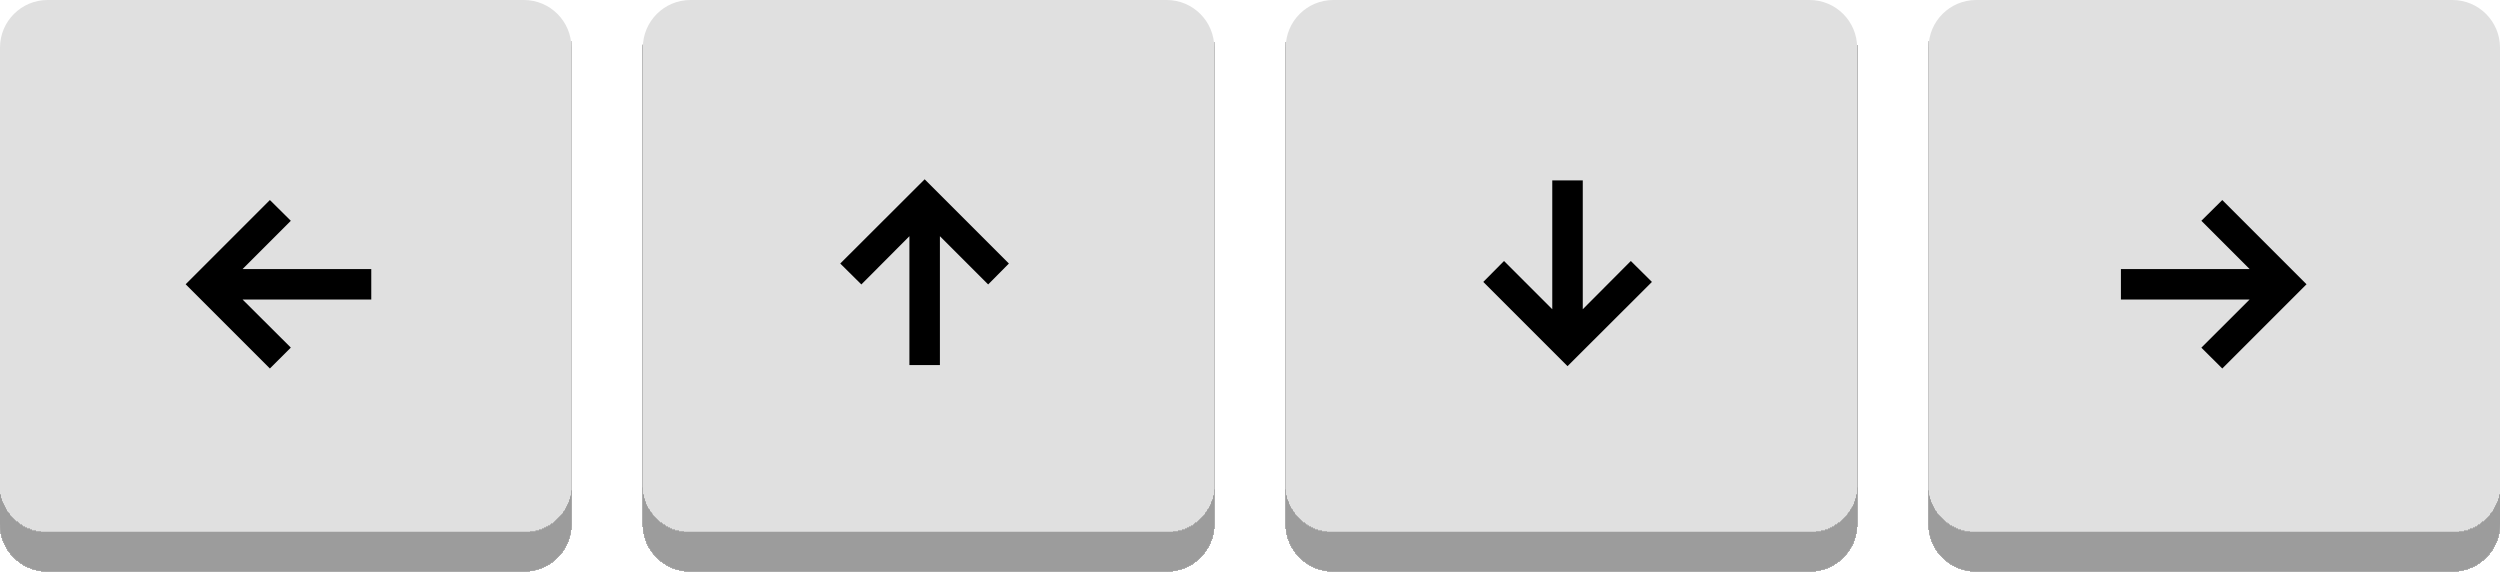
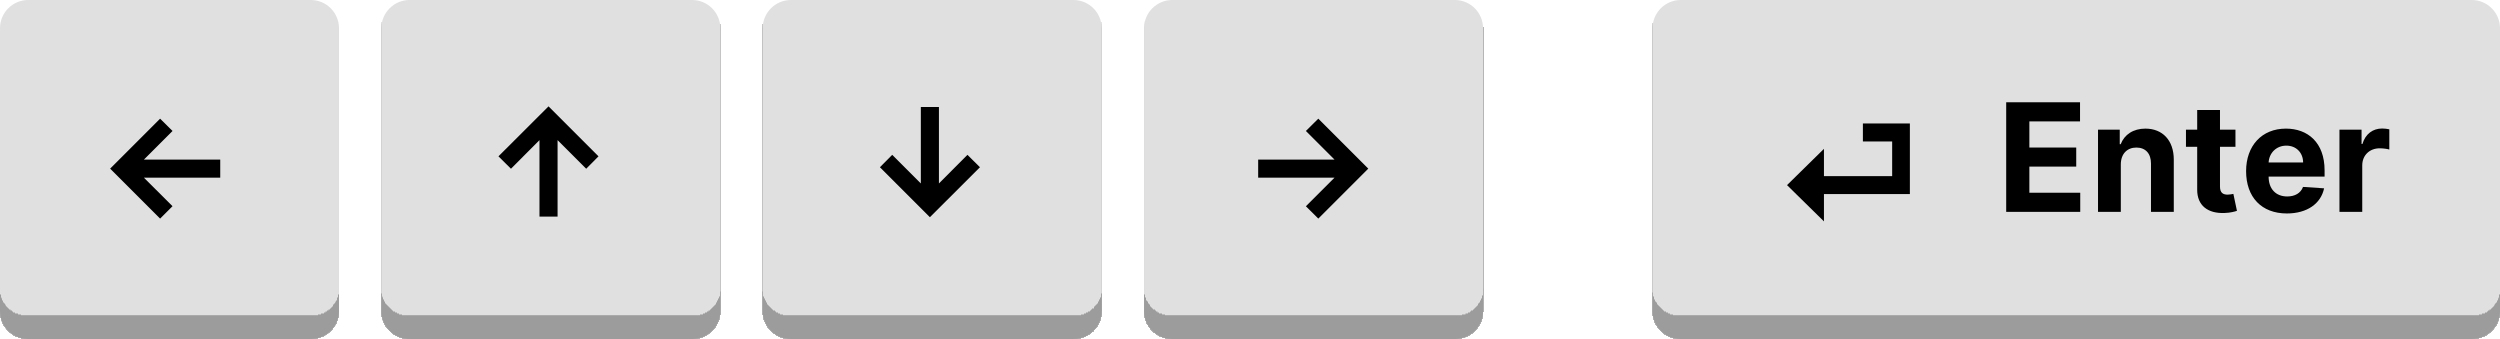
- <svg xmlns="http://www.w3.org/2000/svg" width="140" height="32" viewBox="0 0 140 32" fill="none">
+ <svg xmlns="http://www.w3.org/2000/svg" width="236" height="32" viewBox="0 0 236 32" fill="none">
  <g filter="url(#filter0_i)">
    <rect x="108" width="32" height="32" rx="2.667" fill="#E0E0E0" />
  </g>
  <path d="M124.448 20.636L129.165 15.919L124.448 11.202L123.276 12.364L125.978 15.066H118.771V16.773H125.978L123.276 19.47L124.448 20.636Z" fill="black" />
  <g filter="url(#filter1_i)">
    <rect x="36" width="32" height="32" rx="2.667" fill="#E0E0E0" />
  </g>
  <path d="M50.927 20.445H52.635V13.227L55.337 15.929L56.498 14.758L51.781 10.04L47.054 14.758L48.236 15.929L50.927 13.227V20.445Z" fill="black" />
  <g filter="url(#filter2_i)">
    <rect x="72" width="32" height="32" rx="2.667" fill="#E0E0E0" />
  </g>
  <path d="M88.635 10.101H86.927V17.318L84.225 14.616L83.064 15.788L87.781 20.505L92.508 15.788L91.326 14.616L88.635 17.318V10.101Z" fill="black" />
  <g filter="url(#filter3_i)">
    <rect width="32" height="32" rx="2.667" fill="#E0E0E0" />
  </g>
  <path d="M15.114 20.636L16.286 19.465L13.584 16.773H20.791V15.066H13.584L16.286 12.364L15.114 11.202L10.397 15.919L15.114 20.636Z" fill="black" />
+   <g filter="url(#filter4_i)">
+     <rect x="156" width="80" height="32" rx="2.667" fill="#E0E0E0" />
+   </g>
+   <path d="M172.181 20.899V18.323H180.292V11.657H175.857V13.354H178.62V16.626H172.181V14.05L168.696 17.475L172.181 20.899Z" fill="black" />
+   <path d="M189.385 20H196.375V18.197H191.572V15.727H195.996V13.924H191.572V11.46H196.355V9.657H189.385V20ZM200.205 15.515C200.21 14.515 200.806 13.929 201.674 13.929C202.538 13.929 203.058 14.495 203.053 15.444V20H205.205V15.061C205.205 13.252 204.144 12.141 202.528 12.141C201.376 12.141 200.543 12.707 200.194 13.611H200.104V12.242H198.053V20H200.205V15.515ZM211.027 12.242H209.567V10.384H207.415V12.242H206.355V13.859H207.415V17.899C207.405 19.419 208.441 20.172 210.001 20.106C210.557 20.086 210.951 19.975 211.168 19.904L210.83 18.303C210.723 18.323 210.496 18.374 210.294 18.374C209.865 18.374 209.567 18.212 209.567 17.616V13.859H211.027V12.242ZM215.88 20.151C217.799 20.151 219.092 19.217 219.395 17.778L217.405 17.646C217.188 18.237 216.633 18.546 215.915 18.546C214.84 18.546 214.158 17.833 214.158 16.677V16.672H219.441V16.081C219.441 13.444 217.845 12.141 215.794 12.141C213.511 12.141 212.032 13.763 212.032 16.157C212.032 18.616 213.491 20.151 215.88 20.151ZM214.158 15.338C214.203 14.454 214.875 13.748 215.83 13.748C216.764 13.748 217.41 14.414 217.415 15.338H214.158ZM220.845 20H222.996V15.611C222.996 14.657 223.693 14 224.643 14C224.941 14 225.35 14.05 225.552 14.116V12.207C225.36 12.162 225.092 12.131 224.875 12.131C224.006 12.131 223.294 12.636 223.011 13.596H222.931V12.242H220.845V20Z" fill="black" />
  <defs>
    <filter id="filter0_i" x="108" y="0" width="32" height="32" filterUnits="userSpaceOnUse" color-interpolation-filters="sRGB">
      <feFlood flood-opacity="0" result="BackgroundImageFix" />
      <feBlend mode="normal" in="SourceGraphic" in2="BackgroundImageFix" result="shape" />
      <feColorMatrix in="SourceAlpha" type="matrix" values="0 0 0 0 0 0 0 0 0 0 0 0 0 0 0 0 0 0 127 0" result="hardAlpha" />
      <feOffset dy="-2.222" />
      <feComposite in2="hardAlpha" operator="arithmetic" k2="-1" k3="1" />
      <feColorMatrix type="matrix" values="0 0 0 0 0 0 0 0 0 0 0 0 0 0 0 0 0 0 0.3 0" />
      <feBlend mode="normal" in2="shape" result="effect1_innerShadow" />
    </filter>
    <filter id="filter1_i" x="36" y="0" width="32" height="32" filterUnits="userSpaceOnUse" color-interpolation-filters="sRGB">
      <feFlood flood-opacity="0" result="BackgroundImageFix" />
      <feBlend mode="normal" in="SourceGraphic" in2="BackgroundImageFix" result="shape" />
      <feColorMatrix in="SourceAlpha" type="matrix" values="0 0 0 0 0 0 0 0 0 0 0 0 0 0 0 0 0 0 127 0" result="hardAlpha" />
      <feOffset dy="-2.222" />
      <feComposite in2="hardAlpha" operator="arithmetic" k2="-1" k3="1" />
      <feColorMatrix type="matrix" values="0 0 0 0 0 0 0 0 0 0 0 0 0 0 0 0 0 0 0.3 0" />
      <feBlend mode="normal" in2="shape" result="effect1_innerShadow" />
    </filter>
    <filter id="filter2_i" x="72" y="0" width="32" height="32" filterUnits="userSpaceOnUse" color-interpolation-filters="sRGB">
      <feFlood flood-opacity="0" result="BackgroundImageFix" />
      <feBlend mode="normal" in="SourceGraphic" in2="BackgroundImageFix" result="shape" />
      <feColorMatrix in="SourceAlpha" type="matrix" values="0 0 0 0 0 0 0 0 0 0 0 0 0 0 0 0 0 0 127 0" result="hardAlpha" />
      <feOffset dy="-2.222" />
      <feComposite in2="hardAlpha" operator="arithmetic" k2="-1" k3="1" />
      <feColorMatrix type="matrix" values="0 0 0 0 0 0 0 0 0 0 0 0 0 0 0 0 0 0 0.3 0" />
      <feBlend mode="normal" in2="shape" result="effect1_innerShadow" />
    </filter>
    <filter id="filter3_i" x="0" y="0" width="32" height="32" filterUnits="userSpaceOnUse" color-interpolation-filters="sRGB">
      <feFlood flood-opacity="0" result="BackgroundImageFix" />
      <feBlend mode="normal" in="SourceGraphic" in2="BackgroundImageFix" result="shape" />
      <feColorMatrix in="SourceAlpha" type="matrix" values="0 0 0 0 0 0 0 0 0 0 0 0 0 0 0 0 0 0 127 0" result="hardAlpha" />
      <feOffset dy="-2.222" />
      <feComposite in2="hardAlpha" operator="arithmetic" k2="-1" k3="1" />
      <feColorMatrix type="matrix" values="0 0 0 0 0 0 0 0 0 0 0 0 0 0 0 0 0 0 0.3 0" />
      <feBlend mode="normal" in2="shape" result="effect1_innerShadow" />
    </filter>
+     <filter id="filter4_i" x="156" y="0" width="80" height="32" filterUnits="userSpaceOnUse" color-interpolation-filters="sRGB">
+       <feFlood flood-opacity="0" result="BackgroundImageFix" />
+       <feBlend mode="normal" in="SourceGraphic" in2="BackgroundImageFix" result="shape" />
+       <feColorMatrix in="SourceAlpha" type="matrix" values="0 0 0 0 0 0 0 0 0 0 0 0 0 0 0 0 0 0 127 0" result="hardAlpha" />
+       <feOffset dy="-2.222" />
+       <feComposite in2="hardAlpha" operator="arithmetic" k2="-1" k3="1" />
+       <feColorMatrix type="matrix" values="0 0 0 0 0 0 0 0 0 0 0 0 0 0 0 0 0 0 0.3 0" />
+       <feBlend mode="normal" in2="shape" result="effect1_innerShadow" />
+     </filter>
  </defs>
</svg>
